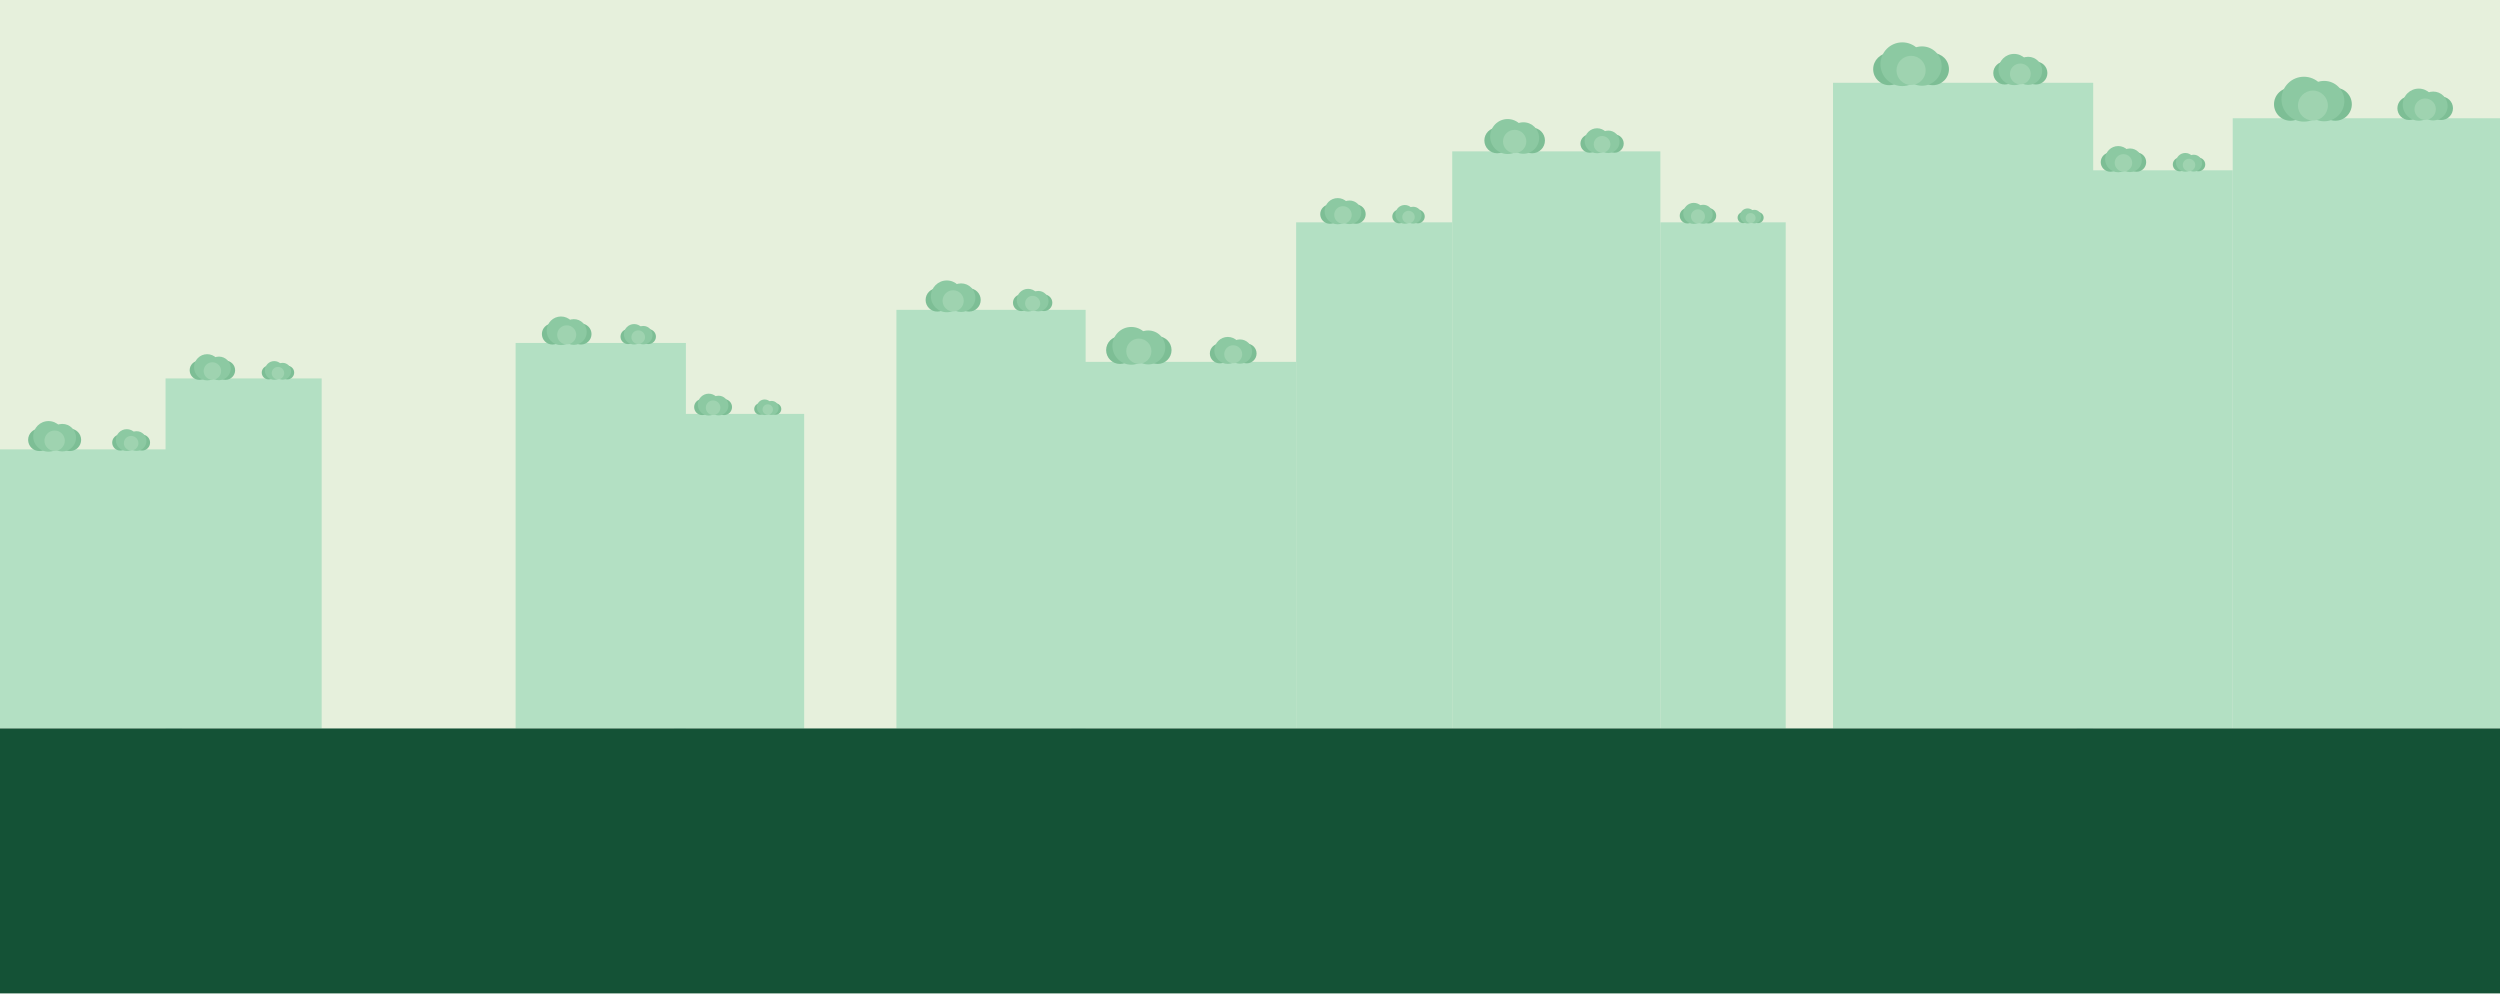
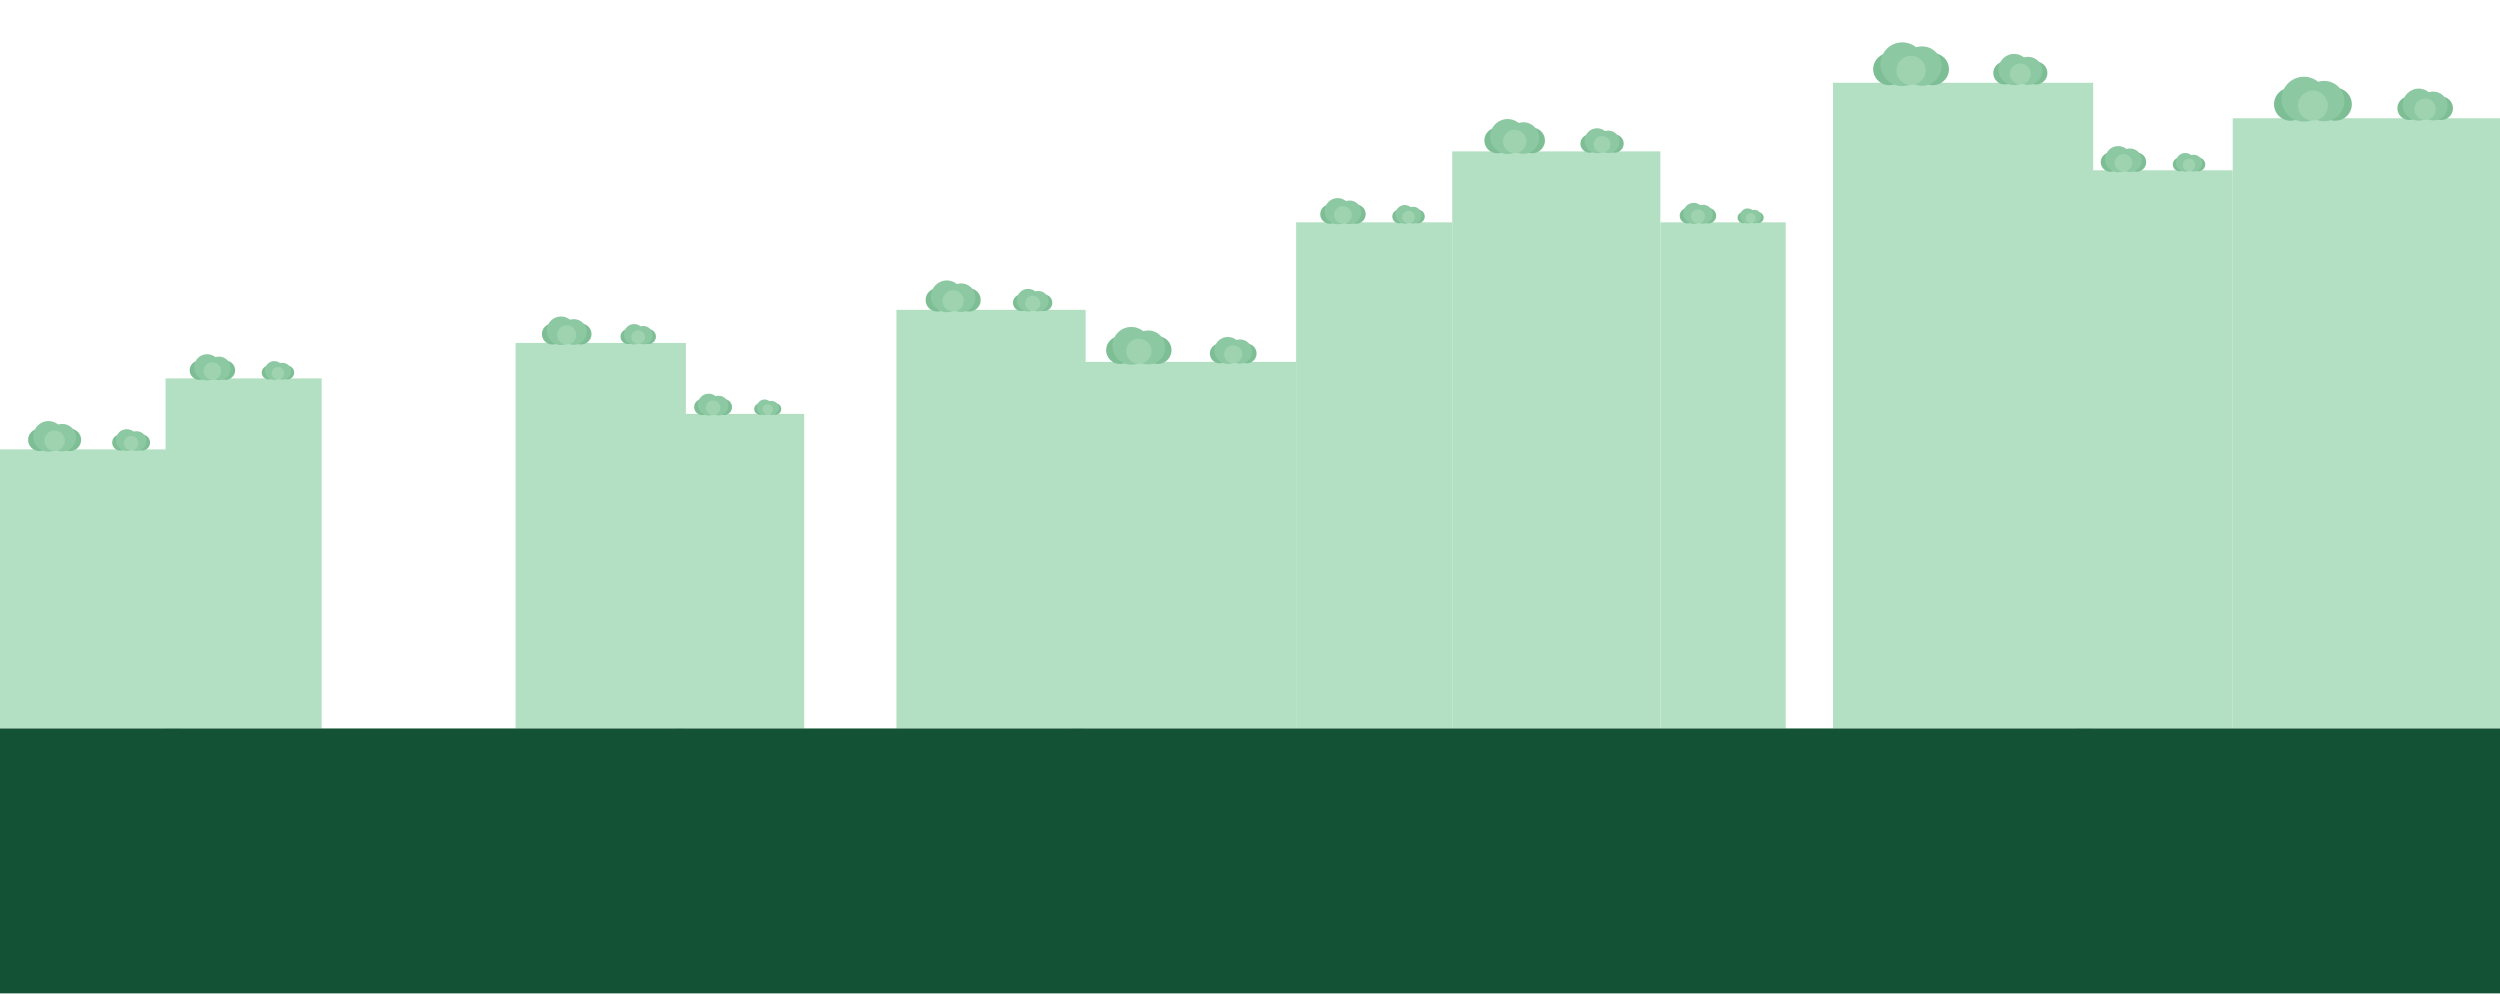
<svg xmlns="http://www.w3.org/2000/svg" id="skyline" viewBox="0 0 1440 572.19" fill="none" aria-hidden="true">
-   <path d="M1440 0H0V572.19H1440V0Z" fill="#E6F0DC" />
  <g class="back">
    <g transform="translate(0.00 47.68)">
      <path d="M104.9 211.16H0V371.92H104.9V211.16Z" fill="#B3E0C3" />
      <path d="M185.28 170.29H95.36V371.92H185.28V170.29Z" fill="#B3E0C3" />
      <path d="M395.08 149.86H296.99V371.92H395.08V149.86Z" fill="#B3E0C3" />
      <path d="M463.2 190.73H388.27V371.92H463.2V190.73Z" fill="#B3E0C3" />
      <path d="M625.32 130.78H516.33V371.92H625.32V130.78Z" fill="#B3E0C3" />
      <path d="M746.57 160.76H617.14V371.92H746.57V160.76Z" fill="#B3E0C3" />
      <path d="M836.48 80.38H746.57V371.92H836.48V80.38Z" fill="#B3E0C3" />
      <path d="M956.37 39.51H836.48V371.92H956.37V39.51Z" fill="#B3E0C3" />
      <path d="M1028.57 80.38H956.37V371.92H1028.57V80.38Z" fill="#B3E0C3" />
      <path d="M1205.68 0H1055.82V371.92H1205.68V0Z" fill="#B3E0C3" />
      <path d="M1286.05 50.41H1196.14V371.92H1286.05V50.41Z" fill="#B3E0C3" />
      <path d="M1440 20.44H1286.05V371.92H1440V20.44Z" fill="#B3E0C3" />
    </g>
  </g>
  <g class="bushes">
    <g transform="translate(16.20 242.54)">
      <path d="M6.46 17.27C10.02 17.27 12.91 14.38 12.91 10.82C12.91 7.25 10.02 4.36 6.46 4.36C2.89 4.36 1.79e-07 7.25 1.79e-07 10.82C1.79e-07 14.38 2.89 17.27 6.46 17.27Z" fill="#7DBE95" />
      <path d="M24.09 17.27C27.65 17.27 30.54 14.38 30.54 10.82C30.54 7.25 27.65 4.36 24.09 4.36C20.52 4.36 17.63 7.25 17.63 10.82C17.63 14.38 20.52 17.27 24.09 17.27Z" fill="#7DBE95" />
      <path d="M11.74 17.63C16.61 17.63 20.56 13.68 20.56 8.81C20.56 3.95 16.61 0 11.74 0C6.88 0 2.93 3.95 2.93 8.81C2.93 13.68 6.88 17.63 11.74 17.63Z" fill="#8CC9A2" />
      <path d="M19.67 17.49C24.05 17.49 27.6 13.94 27.6 9.56C27.6 5.18 24.05 1.63 19.67 1.63C15.29 1.63 11.74 5.18 11.74 9.56C11.74 13.94 15.29 17.49 19.67 17.49Z" fill="#8CC9A2" />
      <path d="M15.27 17.18C18.51 17.18 21.14 14.55 21.14 11.31C21.14 8.06 18.51 5.44 15.27 5.44C12.03 5.44 9.4 8.06 9.4 11.31C9.4 14.55 12.03 17.18 15.27 17.18Z" fill="#9FD3B0" />
    </g>
    <g transform="translate(64.62 247.20)">
      <path d="M4.62 12.34C7.17 12.34 9.24 10.28 9.24 7.72C9.24 5.17 7.17 3.11 4.62 3.11C2.07 3.11 1.79e-07 5.17 1.79e-07 7.72C1.79e-07 10.28 2.07 12.34 4.62 12.34Z" fill="#7DBE95" />
      <path d="M17.21 12.34C19.76 12.34 21.82 10.28 21.82 7.72C21.82 5.17 19.76 3.11 17.21 3.11C14.66 3.11 12.59 5.17 12.59 7.72C12.59 10.28 14.66 12.34 17.21 12.34Z" fill="#7DBE95" />
      <path d="M8.39 12.59C11.87 12.59 14.69 9.77 14.69 6.29C14.69 2.82 11.87 0 8.39 0C4.92 0 2.1 2.82 2.1 6.29C2.1 9.77 4.92 12.59 8.39 12.59Z" fill="#8CC9A2" />
      <path d="M14.06 12.51C17.19 12.51 19.73 9.97 19.73 6.84C19.73 3.71 17.19 1.17 14.06 1.17C10.93 1.17 8.39 3.71 8.39 6.84C8.39 9.97 10.93 12.51 14.06 12.51Z" fill="#8CC9A2" />
      <path d="M10.91 12.27C13.23 12.27 15.11 10.4 15.11 8.08C15.11 5.76 13.23 3.88 10.91 3.88C8.59 3.88 6.72 5.76 6.72 8.08C6.72 10.4 8.59 12.27 10.91 12.27Z" fill="#9FD3B0" />
    </g>
    <g transform="translate(109.25 204.01)">
      <path d="M5.54 14.8C8.61 14.8 11.09 12.31 11.09 9.25C11.09 6.19 8.61 3.71 5.54 3.71C2.48 3.71 1.79e-07 6.19 1.79e-07 9.25C1.79e-07 12.31 2.48 14.8 5.54 14.8Z" fill="#7DBE95" />
      <path d="M20.64 14.8C23.7 14.8 26.18 12.31 26.18 9.25C26.18 6.19 23.7 3.71 20.64 3.71C17.58 3.71 15.09 6.19 15.09 9.25C15.09 12.31 17.58 14.8 20.64 14.8Z" fill="#7DBE95" />
      <path d="M10.07 15.09C14.24 15.09 17.62 11.72 17.62 7.55C17.62 3.38 14.24 0 10.07 0C5.9 0 2.52 3.38 2.52 7.55C2.52 11.72 5.9 15.09 10.07 15.09Z" fill="#8CC9A2" />
      <path d="M16.87 14.99C20.62 14.99 23.66 11.94 23.66 8.19C23.66 4.43 20.62 1.39 16.87 1.39C13.11 1.39 10.07 4.43 10.07 8.19C10.07 11.94 13.11 14.99 16.87 14.99Z" fill="#8CC9A2" />
      <path d="M13.09 14.73C15.88 14.73 18.13 12.47 18.13 9.69C18.13 6.9 15.88 4.65 13.09 4.65C10.31 4.65 8.05 6.9 8.05 9.69C8.05 12.47 10.31 14.73 13.09 14.73Z" fill="#9FD3B0" />
    </g>
    <g transform="translate(150.76 207.99)">
      <path d="M3.95 10.57C6.13 10.57 7.9 8.8 7.9 6.62C7.9 4.44 6.13 2.67 3.95 2.67C1.77 2.67 1.79e-07 4.44 1.79e-07 6.62C1.79e-07 8.8 1.77 10.57 3.95 10.57Z" fill="#7DBE95" />
      <path d="M14.74 10.57C16.92 10.57 18.69 8.8 18.69 6.62C18.69 4.44 16.92 2.67 14.74 2.67C12.56 2.67 10.79 4.44 10.79 6.62C10.79 8.8 12.56 10.57 14.74 10.57Z" fill="#7DBE95" />
      <path d="M7.19 10.79C10.17 10.79 12.59 8.37 12.59 5.39C12.59 2.42 10.17 0 7.19 0C4.21 0 1.8 2.42 1.8 5.39C1.8 8.37 4.21 10.79 7.19 10.79Z" fill="#8CC9A2" />
      <path d="M12.04 10.71C14.72 10.71 16.89 8.54 16.89 5.86C16.89 3.18 14.72 1.01 12.04 1.01C9.36 1.01 7.19 3.18 7.19 5.86C7.19 8.54 9.36 10.71 12.04 10.71Z" fill="#8CC9A2" />
      <path d="M9.35 10.53C11.33 10.53 12.94 8.92 12.94 6.93C12.94 4.95 11.33 3.34 9.35 3.34C7.36 3.34 5.75 4.95 5.75 6.93C5.75 8.92 7.36 10.53 9.35 10.53Z" fill="#9FD3B0" />
    </g>
    <g transform="translate(312.13 182.30)">
      <path d="M6.05 16.16C9.39 16.16 12.1 13.45 12.1 10.11C12.1 6.77 9.39 4.06 6.05 4.06C2.71 4.06 0 6.77 0 10.11C0 13.45 2.71 16.16 6.05 16.16Z" fill="#7DBE95" />
      <path d="M22.53 16.16C25.87 16.16 28.58 13.45 28.58 10.11C28.58 6.77 25.87 4.06 22.53 4.06C19.19 4.06 16.48 6.77 16.48 10.11C16.48 13.45 19.19 16.16 22.53 16.16Z" fill="#7DBE95" />
      <path d="M10.99 16.48C15.55 16.48 19.24 12.79 19.24 8.24C19.24 3.69 15.55 0 10.99 0C6.44 0 2.75 3.69 2.75 8.24C2.75 12.79 6.44 16.48 10.99 16.48Z" fill="#8CC9A2" />
      <path d="M18.41 16.35C22.5 16.35 25.82 13.03 25.82 8.94C25.82 4.84 22.5 1.53 18.41 1.53C14.31 1.53 10.99 4.84 10.99 8.94C10.99 13.03 14.31 16.35 18.41 16.35Z" fill="#8CC9A2" />
      <path d="M14.29 16.06C17.32 16.06 19.78 13.6 19.78 10.57C19.78 7.54 17.32 5.08 14.29 5.08C11.26 5.08 8.8 7.54 8.8 10.57C8.8 13.6 11.26 16.06 14.29 16.06Z" fill="#9FD3B0" />
    </g>
    <g transform="translate(357.41 186.66)">
      <path d="M4.32 11.54C6.7 11.54 8.64 9.61 8.64 7.22C8.64 4.84 6.7 2.9 4.32 2.9C1.93 2.9 0 4.84 0 7.22C0 9.61 1.93 11.54 4.32 11.54Z" fill="#7DBE95" />
      <path d="M16.09 11.54C18.47 11.54 20.41 9.61 20.41 7.22C20.41 4.84 18.47 2.9 16.09 2.9C13.7 2.9 11.77 4.84 11.77 7.22C11.77 9.61 13.7 11.54 16.09 11.54Z" fill="#7DBE95" />
      <path d="M7.85 11.77C11.1 11.77 13.73 9.14 13.73 5.89C13.73 2.63 11.1 0 7.85 0C4.6 0 1.96 2.63 1.96 5.89C1.96 9.14 4.6 11.77 7.85 11.77Z" fill="#8CC9A2" />
      <path d="M13.15 11.69C16.07 11.69 18.45 9.32 18.45 6.39C18.45 3.46 16.07 1.09 13.15 1.09C10.22 1.09 7.85 3.46 7.85 6.39C7.85 9.32 10.22 11.69 13.15 11.69Z" fill="#8CC9A2" />
      <path d="M10.2 11.47C12.37 11.47 14.13 9.71 14.13 7.55C14.13 5.38 12.37 3.62 10.2 3.62C8.04 3.62 6.28 5.38 6.28 7.55C6.28 9.71 8.04 11.47 10.2 11.47Z" fill="#9FD3B0" />
    </g>
    <g transform="translate(399.83 226.76)">
      <path d="M4.62 12.34C7.17 12.34 9.24 10.28 9.24 7.72C9.24 5.17 7.17 3.11 4.62 3.11C2.07 3.11 0 5.17 0 7.72C0 10.28 2.07 12.34 4.62 12.34Z" fill="#7DBE95" />
      <path d="M17.21 12.34C19.76 12.34 21.82 10.28 21.82 7.72C21.82 5.17 19.76 3.11 17.21 3.11C14.66 3.11 12.59 5.17 12.59 7.72C12.59 10.28 14.66 12.34 17.21 12.34Z" fill="#7DBE95" />
      <path d="M8.39 12.59C11.87 12.59 14.69 9.77 14.69 6.29C14.69 2.82 11.87 0 8.39 0C4.92 0 2.1 2.82 2.1 6.29C2.1 9.77 4.92 12.59 8.39 12.59Z" fill="#8CC9A2" />
      <path d="M14.06 12.51C17.19 12.51 19.73 9.97 19.73 6.84C19.73 3.71 17.19 1.17 14.06 1.17C10.93 1.17 8.39 3.71 8.39 6.84C8.39 9.97 10.93 12.51 14.06 12.51Z" fill="#8CC9A2" />
      <path d="M10.91 12.27C13.23 12.27 15.11 10.4 15.11 8.08C15.11 5.76 13.23 3.88 10.91 3.88C8.6 3.88 6.72 5.76 6.72 8.08C6.72 10.4 8.6 12.27 10.91 12.27Z" fill="#9FD3B0" />
    </g>
    <g transform="translate(434.43 230.10)">
      <path d="M3.3 8.8C5.12 8.8 6.59 7.32 6.59 5.5C6.59 3.68 5.12 2.21 3.3 2.21C1.48 2.21 0 3.68 0 5.5C0 7.32 1.48 8.8 3.3 8.8Z" fill="#7DBE95" />
      <path d="M12.29 8.8C14.11 8.8 15.59 7.32 15.59 5.5C15.59 3.68 14.11 2.21 12.29 2.21C10.47 2.21 8.99 3.68 8.99 5.5C8.99 7.32 10.47 8.8 12.29 8.8Z" fill="#7DBE95" />
      <path d="M5.99 8.99C8.48 8.99 10.49 6.98 10.49 4.5C10.49 2.01 8.48 0 5.99 0C3.51 0 1.5 2.01 1.5 4.5C1.5 6.98 3.51 8.99 5.99 8.99Z" fill="#8CC9A2" />
      <path d="M10.04 8.92C12.28 8.92 14.09 7.11 14.09 4.88C14.09 2.64 12.28 0.83 10.04 0.83C7.81 0.83 5.99 2.64 5.99 4.88C5.99 7.11 7.81 8.92 10.04 8.92Z" fill="#8CC9A2" />
      <path d="M7.79 8.76C9.45 8.76 10.79 7.42 10.79 5.76C10.79 4.11 9.45 2.77 7.79 2.77C6.14 2.77 4.8 4.11 4.8 5.76C4.8 7.42 6.14 8.76 7.79 8.76Z" fill="#9FD3B0" />
    </g>
    <g transform="translate(533.15 161.54)">
      <path d="M6.72 17.94C10.43 17.94 13.43 14.94 13.43 11.23C13.43 7.52 10.43 4.51 6.72 4.51C3.01 4.51 0 7.52 0 11.23C0 14.94 3.01 17.94 6.72 17.94Z" fill="#7DBE95" />
      <path d="M25.03 17.94C28.74 17.94 31.74 14.94 31.74 11.23C31.74 7.52 28.74 4.51 25.03 4.51C21.32 4.51 18.31 7.52 18.31 11.23C18.31 14.94 21.32 17.94 25.03 17.94Z" fill="#7DBE95" />
      <path d="M12.21 18.31C17.26 18.31 21.36 14.21 21.36 9.15C21.36 4.1 17.26 0 12.21 0C7.15 0 3.05 4.1 3.05 9.15C3.05 14.21 7.15 18.31 12.21 18.31Z" fill="#8CC9A2" />
      <path d="M20.45 18.17C25 18.17 28.69 14.48 28.69 9.93C28.69 5.38 25 1.69 20.45 1.69C15.9 1.69 12.21 5.38 12.21 9.93C12.21 14.48 15.9 18.17 20.45 18.17Z" fill="#8CC9A2" />
      <path d="M15.87 17.85C19.24 17.85 21.97 15.11 21.97 11.74C21.97 8.37 19.24 5.64 15.87 5.64C12.5 5.64 9.77 8.37 9.77 11.74C9.77 15.11 12.5 17.85 15.87 17.85Z" fill="#9FD3B0" />
    </g>
    <g transform="translate(583.47 166.37)">
      <path d="M4.8 12.82C7.44 12.82 9.59 10.67 9.59 8.02C9.59 5.38 7.44 3.23 4.8 3.23C2.15 3.23 0 5.38 0 8.02C0 10.67 2.15 12.82 4.8 12.82Z" fill="#7DBE95" />
      <path d="M17.87 12.82C20.52 12.82 22.67 10.67 22.67 8.02C22.67 5.38 20.52 3.23 17.87 3.23C15.23 3.23 13.08 5.38 13.08 8.02C13.08 10.67 15.23 12.82 17.87 12.82Z" fill="#7DBE95" />
      <path d="M8.72 13.08C12.33 13.08 15.26 10.15 15.26 6.54C15.26 2.93 12.33 0 8.72 0C5.11 0 2.18 2.93 2.18 6.54C2.18 10.15 5.11 13.08 8.72 13.08Z" fill="#8CC9A2" />
      <path d="M14.6 12.98C17.85 12.98 20.49 10.35 20.49 7.1C20.49 3.85 17.85 1.21 14.6 1.21C11.35 1.21 8.72 3.85 8.72 7.1C8.72 10.35 11.35 12.98 14.6 12.98Z" fill="#8CC9A2" />
      <path d="M11.33 12.75C13.74 12.75 15.69 10.8 15.69 8.39C15.69 5.98 13.74 4.03 11.33 4.03C8.93 4.03 6.98 5.98 6.98 8.39C6.98 10.8 8.93 12.75 11.33 12.75Z" fill="#9FD3B0" />
    </g>
    <g transform="translate(637.13 188.33)">
      <path d="M7.97 21.31C12.37 21.31 15.94 17.74 15.94 13.34C15.94 8.94 12.37 5.37 7.97 5.37C3.57 5.37 0 8.94 0 13.34C0 17.74 3.57 21.31 7.97 21.31Z" fill="#7DBE95" />
      <path d="M29.71 21.31C34.11 21.31 37.68 17.74 37.68 13.34C37.68 8.94 34.11 5.37 29.71 5.37C25.31 5.37 21.74 8.94 21.74 13.34C21.74 17.74 25.31 21.31 29.71 21.31Z" fill="#7DBE95" />
      <path d="M14.5 21.74C20.5 21.74 25.37 16.88 25.37 10.87C25.37 4.87 20.5 0 14.5 0C8.49 0 3.62 4.87 3.62 10.87C3.62 16.88 8.49 21.74 14.5 21.74Z" fill="#8CC9A2" />
      <path d="M24.28 21.58C29.68 21.58 34.06 17.2 34.06 11.8C34.06 6.4 29.68 2.02 24.28 2.02C18.87 2.02 14.5 6.4 14.5 11.8C14.5 17.2 18.87 21.58 24.28 21.58Z" fill="#8CC9A2" />
      <path d="M18.84 21.2C22.84 21.2 26.09 17.95 26.09 13.95C26.09 9.95 22.84 6.7 18.84 6.7C14.84 6.7 11.59 9.95 11.59 13.95C11.59 17.95 14.84 21.2 18.84 21.2Z" fill="#9FD3B0" />
    </g>
    <g transform="translate(696.87 194.07)">
      <path d="M5.69 15.23C8.84 15.23 11.39 12.68 11.39 9.54C11.39 6.39 8.84 3.84 5.69 3.84C2.55 3.84 0 6.39 0 9.54C0 12.68 2.55 15.23 5.69 15.23Z" fill="#7DBE95" />
      <path d="M21.23 15.23C24.37 15.23 26.92 12.68 26.92 9.54C26.92 6.39 24.37 3.84 21.23 3.84C18.08 3.84 15.53 6.39 15.53 9.54C15.53 12.68 18.08 15.23 21.23 15.23Z" fill="#7DBE95" />
      <path d="M10.35 15.53C14.64 15.53 18.12 12.05 18.12 7.77C18.12 3.48 14.64 0 10.35 0C6.07 0 2.59 3.48 2.59 7.77C2.59 12.05 6.07 15.53 10.35 15.53Z" fill="#8CC9A2" />
      <path d="M17.34 15.42C21.2 15.42 24.33 12.29 24.33 8.43C24.33 4.57 21.2 1.44 17.34 1.44C13.48 1.44 10.35 4.57 10.35 8.43C10.35 12.29 13.48 15.42 17.34 15.42Z" fill="#8CC9A2" />
      <path d="M13.46 15.15C16.32 15.15 18.64 12.83 18.64 9.97C18.64 7.11 16.32 4.8 13.46 4.8C10.6 4.8 8.28 7.11 8.28 9.97C8.28 12.83 10.6 15.15 13.46 15.15Z" fill="#9FD3B0" />
    </g>
    <g transform="translate(760.45 114.10)">
      <path d="M5.54 14.8C8.61 14.8 11.09 12.31 11.09 9.25C11.09 6.19 8.61 3.71 5.54 3.71C2.48 3.71 0 6.19 0 9.25C0 12.31 2.48 14.8 5.54 14.8Z" fill="#7DBE95" />
      <path d="M20.64 14.8C23.7 14.8 26.18 12.31 26.18 9.25C26.18 6.19 23.7 3.71 20.64 3.71C17.58 3.71 15.09 6.19 15.09 9.25C15.09 12.31 17.58 14.8 20.64 14.8Z" fill="#7DBE95" />
      <path d="M10.07 15.09C14.24 15.09 17.62 11.72 17.62 7.55C17.62 3.38 14.24 0 10.07 0C5.9 0 2.52 3.38 2.52 7.55C2.52 11.72 5.9 15.09 10.07 15.09Z" fill="#8CC9A2" />
      <path d="M16.87 14.99C20.62 14.99 23.66 11.94 23.66 8.19C23.66 4.43 20.62 1.39 16.87 1.39C13.11 1.39 10.07 4.43 10.07 8.19C10.07 11.94 13.11 14.99 16.87 14.99Z" fill="#8CC9A2" />
      <path d="M13.09 14.73C15.88 14.73 18.13 12.47 18.13 9.69C18.13 6.9 15.88 4.65 13.09 4.65C10.31 4.65 8.05 6.9 8.05 9.69C8.05 12.47 10.31 14.73 13.09 14.73Z" fill="#9FD3B0" />
    </g>
    <g transform="translate(801.96 118.08)">
      <path d="M3.95 10.57C6.13 10.57 7.9 8.8 7.9 6.62C7.9 4.44 6.13 2.67 3.95 2.67C1.77 2.67 0 4.44 0 6.62C0 8.8 1.77 10.57 3.95 10.57Z" fill="#7DBE95" />
      <path d="M14.74 10.57C16.92 10.57 18.69 8.8 18.69 6.62C18.69 4.44 16.92 2.67 14.74 2.67C12.56 2.67 10.79 4.44 10.79 6.62C10.79 8.8 12.56 10.57 14.74 10.57Z" fill="#7DBE95" />
      <path d="M7.19 10.79C10.17 10.79 12.59 8.37 12.59 5.39C12.59 2.42 10.17 0 7.19 0C4.21 0 1.8 2.42 1.8 5.39C1.8 8.37 4.21 10.79 7.19 10.79Z" fill="#8CC9A2" />
      <path d="M12.04 10.71C14.72 10.71 16.89 8.54 16.89 5.86C16.89 3.18 14.72 1.01 12.04 1.01C9.36 1.01 7.19 3.18 7.19 5.86C7.19 8.54 9.36 10.71 12.04 10.71Z" fill="#8CC9A2" />
      <path d="M9.35 10.53C11.33 10.53 12.94 8.92 12.94 6.93C12.94 4.95 11.33 3.34 9.35 3.34C7.36 3.34 5.75 4.95 5.75 6.93C5.75 8.92 7.36 10.53 9.35 10.53Z" fill="#9FD3B0" />
    </g>
    <g transform="translate(854.99 68.57)">
      <path d="M7.38 19.73C11.46 19.73 14.77 16.42 14.77 12.34C14.77 8.26 11.46 4.96 7.38 4.96C3.31 4.96 0 8.26 0 12.34C0 16.42 3.31 19.73 7.38 19.73Z" fill="#7DBE95" />
      <path d="M27.52 19.73C31.6 19.73 34.9 16.42 34.9 12.34C34.9 8.26 31.6 4.96 27.52 4.96C23.44 4.96 20.14 8.26 20.14 12.34C20.14 16.42 23.44 19.73 27.52 19.73Z" fill="#7DBE95" />
      <path d="M13.42 20.14C18.98 20.14 23.49 15.63 23.49 10.07C23.49 4.51 18.98 0 13.42 0C7.86 0 3.35 4.51 3.35 10.07C3.35 15.63 7.86 20.14 13.42 20.14Z" fill="#8CC9A2" />
      <path d="M22.49 19.99C27.5 19.99 31.55 15.93 31.55 10.93C31.55 5.92 27.5 1.87 22.49 1.87C17.49 1.87 13.43 5.92 13.43 10.93C13.43 15.93 17.49 19.99 22.49 19.99Z" fill="#8CC9A2" />
      <path d="M17.45 19.63C21.16 19.63 24.17 16.62 24.17 12.91C24.17 9.21 21.16 6.2 17.45 6.2C13.74 6.2 10.74 9.21 10.74 12.91C10.74 16.62 13.74 19.63 17.45 19.63Z" fill="#9FD3B0" />
    </g>
    <g transform="translate(910.33 73.88)">
      <path d="M5.27 14.1C8.18 14.1 10.54 11.74 10.54 8.83C10.54 5.92 8.18 3.56 5.27 3.56C2.36 3.56 0 5.92 0 8.83C0 11.74 2.36 14.1 5.27 14.1Z" fill="#7DBE95" />
      <path d="M19.66 14.1C22.57 14.1 24.93 11.74 24.93 8.83C24.93 5.92 22.57 3.56 19.66 3.56C16.75 3.56 14.39 5.92 14.39 8.83C14.39 11.74 16.75 14.1 19.66 14.1Z" fill="#7DBE95" />
      <path d="M9.59 14.39C13.56 14.39 16.78 11.17 16.78 7.19C16.78 3.22 13.56 0 9.59 0C5.62 0 2.4 3.22 2.4 7.19C2.4 11.17 5.62 14.39 9.59 14.39Z" fill="#8CC9A2" />
      <path d="M16.06 14.28C19.64 14.28 22.53 11.38 22.53 7.81C22.53 4.23 19.64 1.34 16.06 1.34C12.49 1.34 9.59 4.23 9.59 7.81C9.59 11.38 12.49 14.28 16.06 14.28Z" fill="#8CC9A2" />
      <path d="M12.47 14.03C15.11 14.03 17.26 11.89 17.26 9.24C17.26 6.59 15.11 4.44 12.47 4.44C9.82 4.44 7.67 6.59 7.67 9.24C7.67 11.89 9.82 14.03 12.47 14.03Z" fill="#9FD3B0" />
    </g>
    <g transform="translate(967.52 116.85)">
      <path d="M4.44 11.87C6.89 11.87 8.88 9.88 8.88 7.42C8.88 4.97 6.89 2.98 4.44 2.98C1.99 2.98 0 4.97 0 7.42C0 9.88 1.99 11.87 4.44 11.87Z" fill="#7DBE95" />
      <path d="M16.57 11.87C19.02 11.87 21.01 9.88 21.01 7.42C21.01 4.97 19.02 2.98 16.57 2.98C14.11 2.98 12.12 4.97 12.12 7.42C12.12 9.88 14.11 11.87 16.57 11.87Z" fill="#7DBE95" />
      <path d="M8.08 12.12C11.43 12.12 14.14 9.41 14.14 6.06C14.14 2.71 11.43 0 8.08 0C4.73 0 2.02 2.71 2.02 6.06C2.02 9.41 4.73 12.12 8.08 12.12Z" fill="#8CC9A2" />
      <path d="M13.54 12.03C16.56 12.03 19 9.58 19 6.57C19 3.55 16.56 1.1 13.54 1.1C10.52 1.1 8.08 3.55 8.08 6.57C8.08 9.58 10.52 12.03 13.54 12.03Z" fill="#8CC9A2" />
      <path d="M10.5 11.83C12.74 11.83 14.55 10.01 14.55 7.78C14.55 5.54 12.74 3.73 10.5 3.73C8.27 3.73 6.46 5.54 6.46 7.78C6.46 10.01 8.27 11.83 10.5 11.83Z" fill="#9FD3B0" />
    </g>
    <g transform="translate(1000.85 120.05)">
      <path d="M3.17 8.49C4.93 8.49 6.35 7.07 6.35 5.31C6.35 3.56 4.93 2.14 3.17 2.14C1.42 2.14 0 3.56 0 5.31C0 7.07 1.42 8.49 3.17 8.49Z" fill="#7DBE95" />
      <path d="M11.84 8.49C13.59 8.49 15.01 7.07 15.01 5.31C15.01 3.56 13.59 2.14 11.84 2.14C10.09 2.14 8.66 3.56 8.66 5.31C8.66 7.07 10.09 8.49 11.84 8.49Z" fill="#7DBE95" />
      <path d="M5.78 8.66C8.17 8.66 10.11 6.72 10.11 4.33C10.11 1.94 8.17 0 5.78 0C3.38 0 1.44 1.94 1.44 4.33C1.44 6.72 3.38 8.66 5.78 8.66Z" fill="#8CC9A2" />
      <path d="M9.67 8.6C11.82 8.6 13.57 6.85 13.57 4.7C13.57 2.55 11.82 0.8 9.67 0.8C7.52 0.8 5.78 2.55 5.78 4.7C5.78 6.85 7.52 8.6 9.67 8.6Z" fill="#8CC9A2" />
      <path d="M7.51 8.45C9.1 8.45 10.39 7.15 10.39 5.56C10.39 3.96 9.1 2.67 7.51 2.67C5.91 2.67 4.62 3.96 4.62 5.56C4.62 7.15 5.91 8.45 7.51 8.45Z" fill="#9FD3B0" />
    </g>
    <g transform="translate(1078.95 24.40)">
      <path d="M9.24 24.67C14.34 24.67 18.47 20.54 18.47 15.44C18.47 10.33 14.34 6.2 9.24 6.2C4.14 6.2 0 10.33 0 15.44C0 20.54 4.14 24.67 9.24 24.67Z" fill="#7DBE95" />
      <path d="M34.41 24.67C39.51 24.67 43.65 20.54 43.65 15.44C43.65 10.33 39.51 6.2 34.41 6.2C29.31 6.2 25.18 10.33 25.18 15.44C25.18 20.54 29.31 24.67 34.41 24.67Z" fill="#7DBE95" />
      <path d="M16.78 25.18C23.74 25.18 29.37 19.54 29.37 12.59C29.37 5.64 23.74 0 16.78 0C9.83 0 4.2 5.64 4.2 12.59C4.2 19.54 9.83 25.18 16.78 25.18Z" fill="#8CC9A2" />
      <path d="M28.12 24.99C34.38 24.99 39.45 19.91 39.45 13.65C39.45 7.39 34.38 2.32 28.12 2.32C21.86 2.32 16.78 7.39 16.78 13.65C16.78 19.91 21.86 24.99 28.12 24.99Z" fill="#8CC9A2" />
      <path d="M21.82 24.54C26.46 24.54 30.22 20.78 30.22 16.14C30.22 11.51 26.46 7.75 21.82 7.75C17.19 7.75 13.43 11.51 13.43 16.14C13.43 20.78 17.19 24.54 21.82 24.54Z" fill="#9FD3B0" />
    </g>
    <g transform="translate(1148.13 31.05)">
      <path d="M6.59 17.63C10.24 17.63 13.19 14.68 13.19 11.04C13.19 7.39 10.24 4.44 6.59 4.44C2.95 4.44 0 7.39 0 11.04C0 14.68 2.95 17.63 6.59 17.63Z" fill="#7DBE95" />
      <path d="M24.58 17.63C28.22 17.63 31.17 14.68 31.17 11.04C31.17 7.39 28.22 4.44 24.58 4.44C20.94 4.44 17.98 7.39 17.98 11.04C17.98 14.68 20.94 17.63 24.58 17.63Z" fill="#7DBE95" />
      <path d="M11.99 17.98C16.95 17.98 20.98 13.96 20.98 8.99C20.98 4.03 16.95 0 11.99 0C7.02 0 3 4.03 3 8.99C3 13.96 7.02 17.98 11.99 17.98Z" fill="#8CC9A2" />
      <path d="M20.08 17.85C24.55 17.85 28.17 14.22 28.17 9.75C28.17 5.29 24.55 1.66 20.08 1.66C15.61 1.66 11.99 5.29 11.99 9.75C11.99 14.22 15.61 17.85 20.08 17.85Z" fill="#8CC9A2" />
      <path d="M15.59 17.53C18.9 17.53 21.58 14.85 21.58 11.54C21.58 8.23 18.9 5.54 15.59 5.54C12.27 5.54 9.59 8.23 9.59 11.54C9.59 14.85 12.27 17.53 15.59 17.53Z" fill="#9FD3B0" />
    </g>
    <g transform="translate(1210.02 84.13)">
      <path d="M5.54 14.8C8.61 14.8 11.09 12.31 11.09 9.25C11.09 6.19 8.61 3.71 5.54 3.71C2.48 3.71 0 6.19 0 9.25C0 12.31 2.48 14.8 5.54 14.8Z" fill="#7DBE95" />
      <path d="M20.64 14.8C23.7 14.8 26.18 12.31 26.18 9.25C26.18 6.19 23.7 3.71 20.64 3.71C17.58 3.71 15.09 6.19 15.09 9.25C15.09 12.31 17.58 14.8 20.64 14.8Z" fill="#7DBE95" />
      <path d="M10.07 15.09C14.24 15.09 17.62 11.72 17.62 7.55C17.62 3.38 14.24 0 10.07 0C5.9 0 2.52 3.38 2.52 7.55C2.52 11.72 5.9 15.09 10.07 15.09Z" fill="#8CC9A2" />
      <path d="M16.87 14.99C20.62 14.99 23.66 11.94 23.66 8.19C23.66 4.43 20.62 1.39 16.87 1.39C13.11 1.39 10.07 4.43 10.07 8.19C10.07 11.94 13.11 14.99 16.87 14.99Z" fill="#8CC9A2" />
      <path d="M13.09 14.73C15.88 14.73 18.13 12.47 18.13 9.69C18.13 6.9 15.88 4.65 13.09 4.65C10.31 4.65 8.05 6.9 8.05 9.69C8.05 12.47 10.31 14.73 13.09 14.73Z" fill="#9FD3B0" />
    </g>
    <g transform="translate(1251.53 88.11)">
      <path d="M3.95 10.57C6.13 10.57 7.9 8.8 7.9 6.62C7.9 4.44 6.13 2.67 3.95 2.67C1.77 2.67 0 4.44 0 6.62C0 8.8 1.77 10.57 3.95 10.57Z" fill="#7DBE95" />
      <path d="M14.74 10.57C16.92 10.57 18.69 8.8 18.69 6.62C18.69 4.44 16.92 2.67 14.74 2.67C12.56 2.67 10.79 4.44 10.79 6.62C10.79 8.8 12.56 10.57 14.74 10.57Z" fill="#7DBE95" />
      <path d="M7.19 10.79C10.17 10.79 12.59 8.37 12.59 5.39C12.59 2.42 10.17 0 7.19 0C4.21 0 1.8 2.42 1.8 5.39C1.8 8.37 4.21 10.79 7.19 10.79Z" fill="#8CC9A2" />
      <path d="M12.04 10.71C14.72 10.71 16.89 8.54 16.89 5.86C16.89 3.18 14.72 1.01 12.04 1.01C9.36 1.01 7.19 3.18 7.19 5.86C7.19 8.54 9.36 10.71 12.04 10.71Z" fill="#8CC9A2" />
      <path d="M9.35 10.53C11.33 10.53 12.94 8.92 12.94 6.93C12.94 4.95 11.33 3.34 9.35 3.34C7.36 3.34 5.75 4.95 5.75 6.93C5.75 8.92 7.36 10.53 9.35 10.53Z" fill="#9FD3B0" />
    </g>
    <g transform="translate(1309.83 44.20)">
      <path d="M9.48 25.34C14.72 25.34 18.96 21.09 18.96 15.86C18.96 10.62 14.72 6.38 9.48 6.38C4.25 6.38 0 10.62 0 15.86C0 21.09 4.25 25.34 9.48 25.34Z" fill="#7DBE95" />
      <path d="M35.34 25.34C40.58 25.34 44.82 21.09 44.82 15.86C44.82 10.62 40.58 6.38 35.34 6.38C30.1 6.38 25.86 10.62 25.86 15.86C25.86 21.09 30.1 25.34 35.34 25.34Z" fill="#7DBE95" />
      <path d="M17.23 25.86C24.37 25.86 30.16 20.07 30.16 12.93C30.16 5.79 24.37 0 17.23 0C10.09 0 4.3 5.79 4.3 12.93C4.3 20.07 10.09 25.86 17.23 25.86Z" fill="#8CC9A2" />
      <path d="M28.88 25.67C35.31 25.67 40.52 20.46 40.52 14.03C40.52 7.61 35.31 2.4 28.88 2.4C22.46 2.4 17.25 7.61 17.25 14.03C17.25 20.46 22.46 25.67 28.88 25.67Z" fill="#8CC9A2" />
      <path d="M22.41 25.22C27.17 25.22 31.03 21.36 31.03 16.59C31.03 11.83 27.17 7.97 22.41 7.97C17.65 7.97 13.79 11.83 13.79 16.59C13.79 21.36 17.65 25.22 22.41 25.22Z" fill="#9FD3B0" />
    </g>
    <g transform="translate(1380.89 51.04)">
      <path d="M6.77 18.09C10.51 18.09 13.54 15.06 13.54 11.32C13.54 7.58 10.51 4.55 6.77 4.55C3.03 4.55 0 7.58 0 11.32C0 15.06 3.03 18.09 6.77 18.09Z" fill="#7DBE95" />
      <path d="M25.24 18.09C28.98 18.09 32.02 15.06 32.02 11.32C32.02 7.58 28.98 4.55 25.24 4.55C21.5 4.55 18.47 7.58 18.47 11.32C18.47 15.06 21.5 18.09 25.24 18.09Z" fill="#7DBE95" />
      <path d="M12.32 18.47C17.42 18.47 21.55 14.34 21.55 9.24C21.55 4.14 17.42 0 12.32 0C7.21 0 3.08 4.14 3.08 9.24C3.08 14.34 7.21 18.47 12.32 18.47Z" fill="#8CC9A2" />
      <path d="M20.63 18.32C25.22 18.32 28.94 14.6 28.94 10.01C28.94 5.42 25.22 1.7 20.63 1.7C16.04 1.7 12.32 5.42 12.32 10.01C12.32 14.6 16.04 18.32 20.63 18.32Z" fill="#8CC9A2" />
      <path d="M16.01 18.01C19.41 18.01 22.17 15.25 22.17 11.85C22.17 8.45 19.41 5.69 16.01 5.69C12.61 5.69 9.85 8.45 9.85 11.85C9.85 15.25 12.61 18.01 16.01 18.01Z" fill="#9FD3B0" />
    </g>
  </g>
    {% include 'svg/buildings.svg' %}
    <g transform="translate(-0.00 419.60)">
    <path d="M1440 0H0V152.58H1440V0Z" fill="#145236" />
  </g>
</svg>
